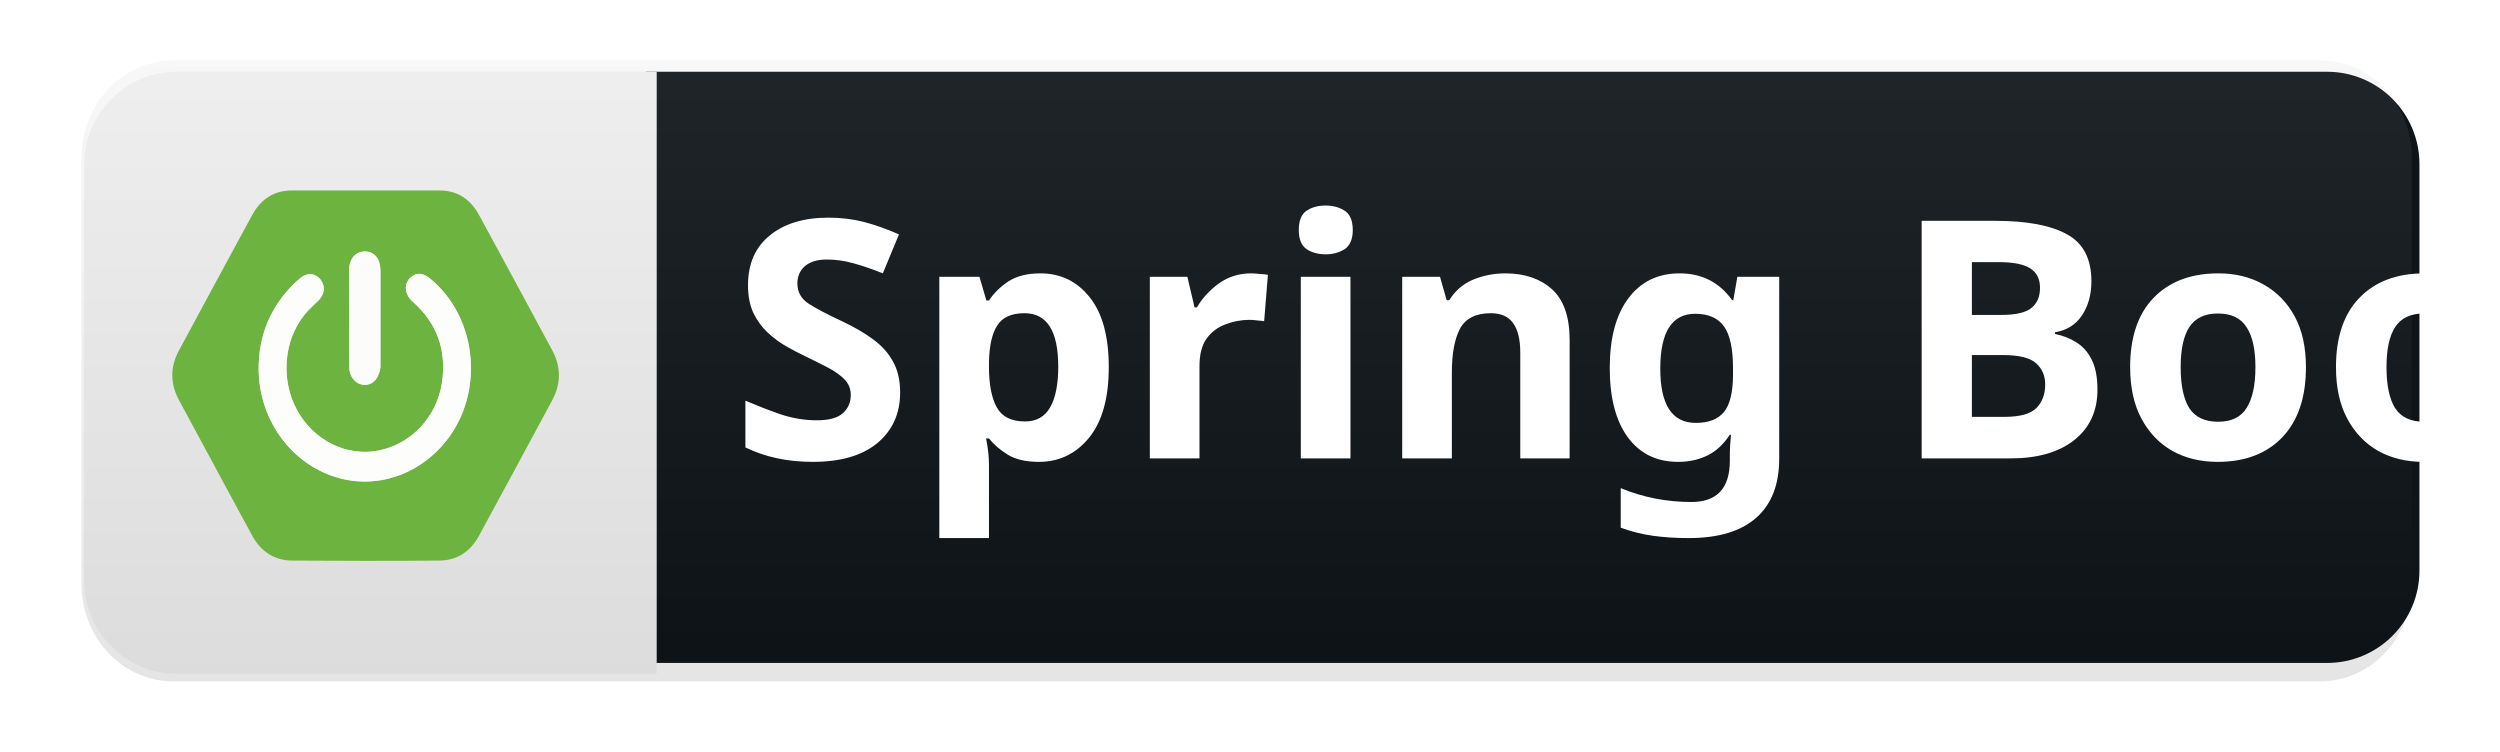
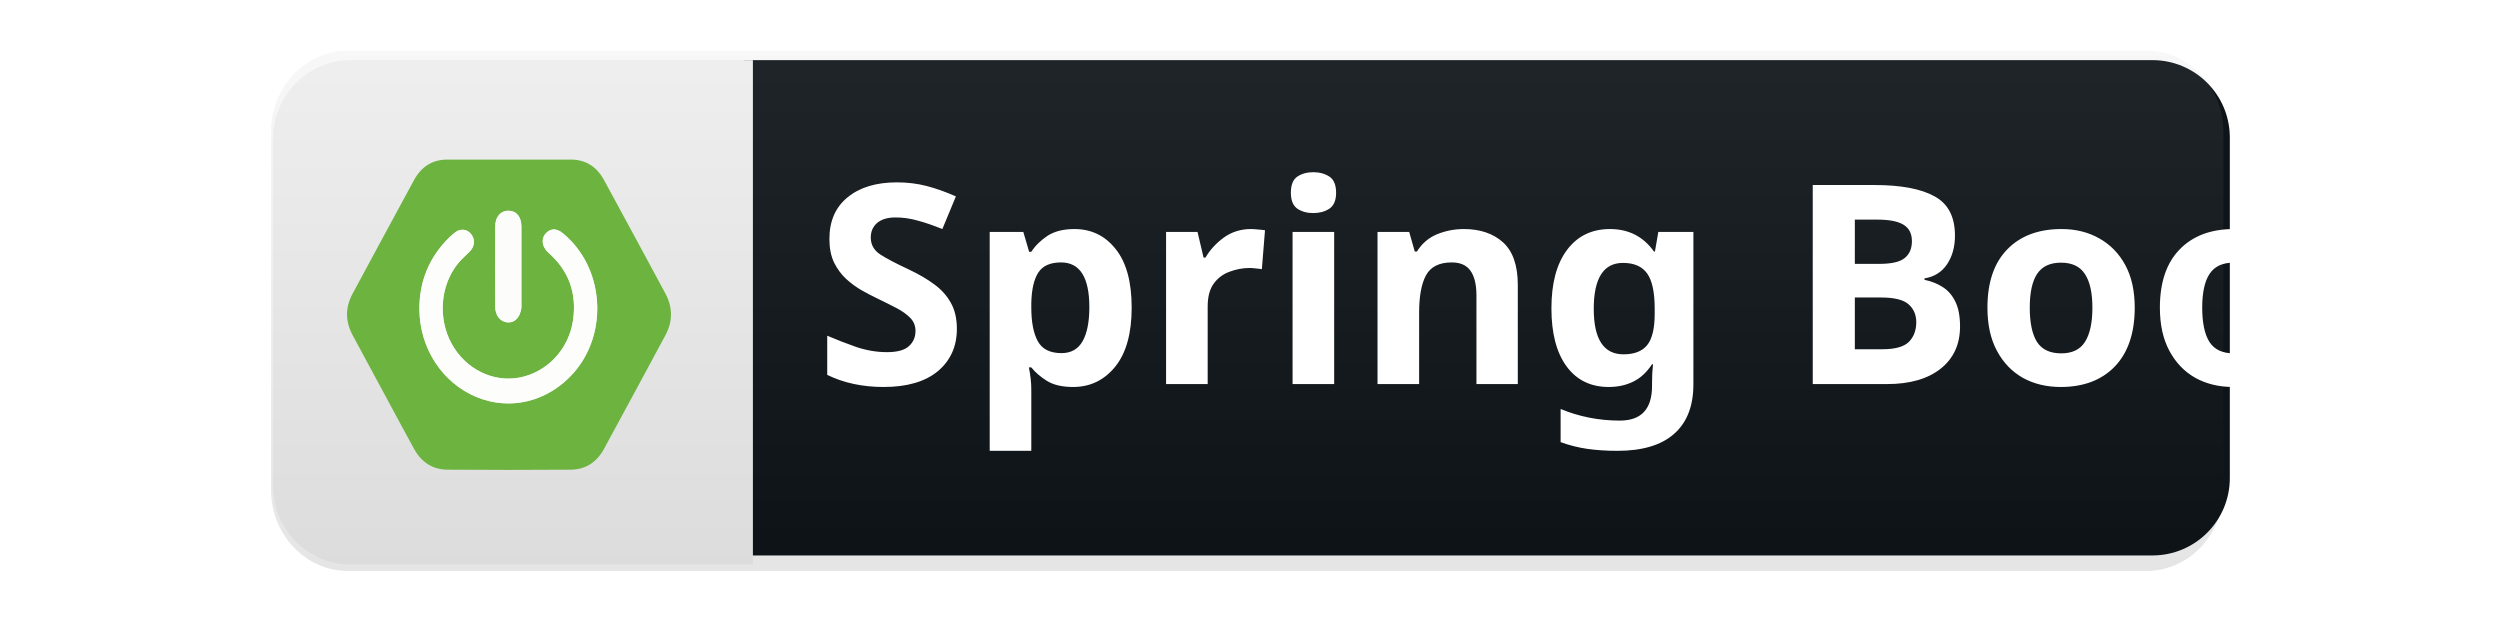
- <svg xmlns="http://www.w3.org/2000/svg" viewBox="0 0 135.32 40.695">
+ <svg xmlns="http://www.w3.org/2000/svg" viewBox="0 0 135.32 40.695" width="127" height="32">
  <defs>
    <linearGradient id="paint0_linear" x1="0" y1="0" x2="0" y2="32" gradientUnits="userSpaceOnUse" gradientTransform="matrix(0.99316, 0, 0, 1.050416, 4.413832, 3.269308)">
      <stop stop-color="#BBBBBB" stop-opacity="0.1" />
      <stop offset="1" stop-opacity="0.1" />
    </linearGradient>
  </defs>
  <path d="M 125.96 3.884 L 34.96 3.884 L 34.96 35.884 L 125.96 35.884 C 128.721 35.884 130.96 33.646 130.96 30.884 L 130.96 8.884 C 130.96 6.123 128.721 3.884 125.96 3.884 Z" fill="#0F1418" />
  <path d="M 35.546 3.884 L 9.546 3.884 C 6.784 3.884 4.546 6.164 4.546 8.976 L 4.546 31.379 C 4.546 34.19 6.784 36.47 9.546 36.47 L 35.546 36.47 L 35.546 3.884 Z" style="fill: rgb(245, 245, 245);" />
  <path d="M 125.579 3.271 L 9.38 3.271 C 6.637 3.271 4.414 5.623 4.414 8.523 L 4.414 31.632 C 4.414 34.532 6.637 36.884 9.38 36.884 L 125.579 36.884 C 128.321 36.884 130.545 34.532 130.545 31.632 L 130.545 8.523 C 130.545 5.623 128.321 3.271 125.579 3.271 Z" fill="url(#paint0_linear)" style="" />
  <text style="fill: rgb(255, 255, 255); font-family: Calibri; font-size: 18px; font-weight: 700; white-space: pre;" x="39.52" y="24.812">Spring Boot</text>
  <path fill="#6DB33F" opacity="1" stroke="none" d="M 12.255 26.415 C 11.391 24.81 10.538 23.232 9.686 21.653 C 9.208 20.763 9.205 19.868 9.682 18.979 C 11.004 16.527 12.325 14.076 13.656 11.629 C 14.129 10.763 14.844 10.31 15.796 10.31 C 18.461 10.31 21.127 10.31 23.793 10.31 C 24.743 10.311 25.456 10.766 25.928 11.634 C 27.254 14.068 28.572 16.508 29.885 18.948 C 30.371 19.847 30.378 20.762 29.892 21.662 C 28.573 24.116 27.25 26.565 25.919 29.012 C 25.444 29.883 24.704 30.337 23.774 30.343 C 21.122 30.364 18.469 30.362 15.817 30.343 C 14.887 30.337 14.15 29.89 13.669 29.021 C 13.195 28.166 12.737 27.302 12.255 26.415 M 15.93 15.341 C 14.649 16.597 13.985 18.157 14.001 20.009 C 14.026 22.524 15.497 24.74 17.682 25.647 C 19.862 26.555 22.308 25.953 23.948 24.106 C 26.251 21.51 25.934 17.251 23.276 15.077 C 22.895 14.764 22.554 14.739 22.25 14.997 C 21.836 15.347 21.883 15.924 22.345 16.334 C 23.637 17.476 24.188 18.929 23.923 20.708 C 23.65 22.566 22.254 24.046 20.476 24.39 C 18.755 24.723 16.969 23.834 16.079 22.2 C 15.19 20.568 15.345 18.457 16.474 17.044 C 16.707 16.752 16.994 16.509 17.256 16.243 C 17.58 15.914 17.616 15.478 17.347 15.13 C 17.098 14.807 16.682 14.746 16.335 14.993 C 16.208 15.085 16.091 15.197 15.93 15.341 M 20.591 19.863 C 20.591 18.124 20.593 16.384 20.591 14.642 C 20.589 14.009 20.271 13.619 19.761 13.613 C 19.256 13.607 18.902 13.998 18.9 14.614 C 18.891 16.355 18.892 18.095 18.9 19.835 C 18.902 20.396 19.242 20.798 19.701 20.83 C 20.158 20.86 20.508 20.509 20.591 19.863 Z" style="" />
  <path fill="#FDFEFC" opacity="1" stroke="none" d="M 15.949 15.32 C 16.091 15.197 16.208 15.085 16.335 14.993 C 16.682 14.746 17.098 14.807 17.347 15.13 C 17.616 15.478 17.58 15.914 17.256 16.243 C 16.994 16.509 16.707 16.752 16.474 17.044 C 15.345 18.457 15.19 20.568 16.079 22.2 C 16.969 23.834 18.755 24.723 20.476 24.39 C 22.254 24.046 23.65 22.566 23.923 20.708 C 24.188 18.929 23.637 17.476 22.345 16.334 C 21.883 15.924 21.836 15.347 22.25 14.997 C 22.554 14.739 22.895 14.764 23.276 15.077 C 25.934 17.251 26.251 21.51 23.948 24.106 C 22.308 25.953 19.862 26.555 17.682 25.647 C 15.497 24.74 14.026 22.524 14.001 20.009 C 13.985 18.157 14.649 16.597 15.949 15.32 Z" style="" />
  <path fill="#FCFDFB" opacity="1" stroke="none" d="M 20.591 19.902 C 20.508 20.509 20.158 20.86 19.701 20.83 C 19.242 20.798 18.902 20.396 18.9 19.835 C 18.892 18.095 18.891 16.355 18.9 14.614 C 18.902 13.998 19.256 13.607 19.761 13.613 C 20.271 13.619 20.589 14.009 20.591 14.642 C 20.593 16.384 20.591 18.124 20.591 19.902 Z" style="" />
</svg>
